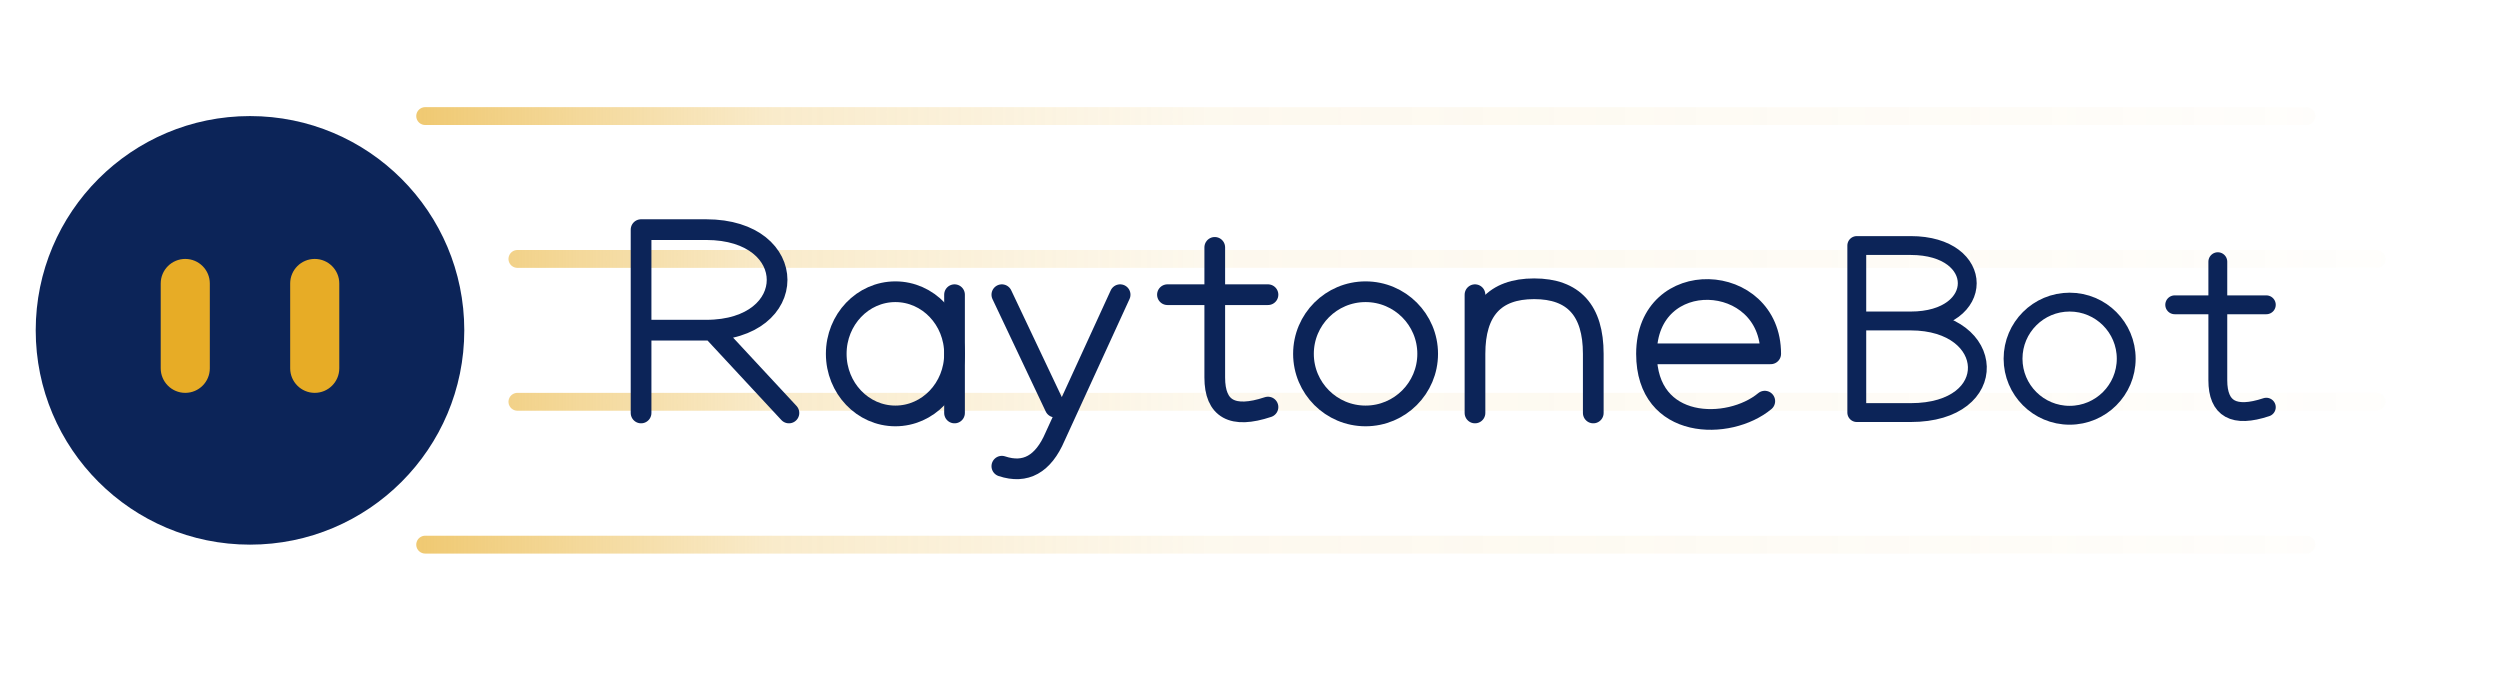
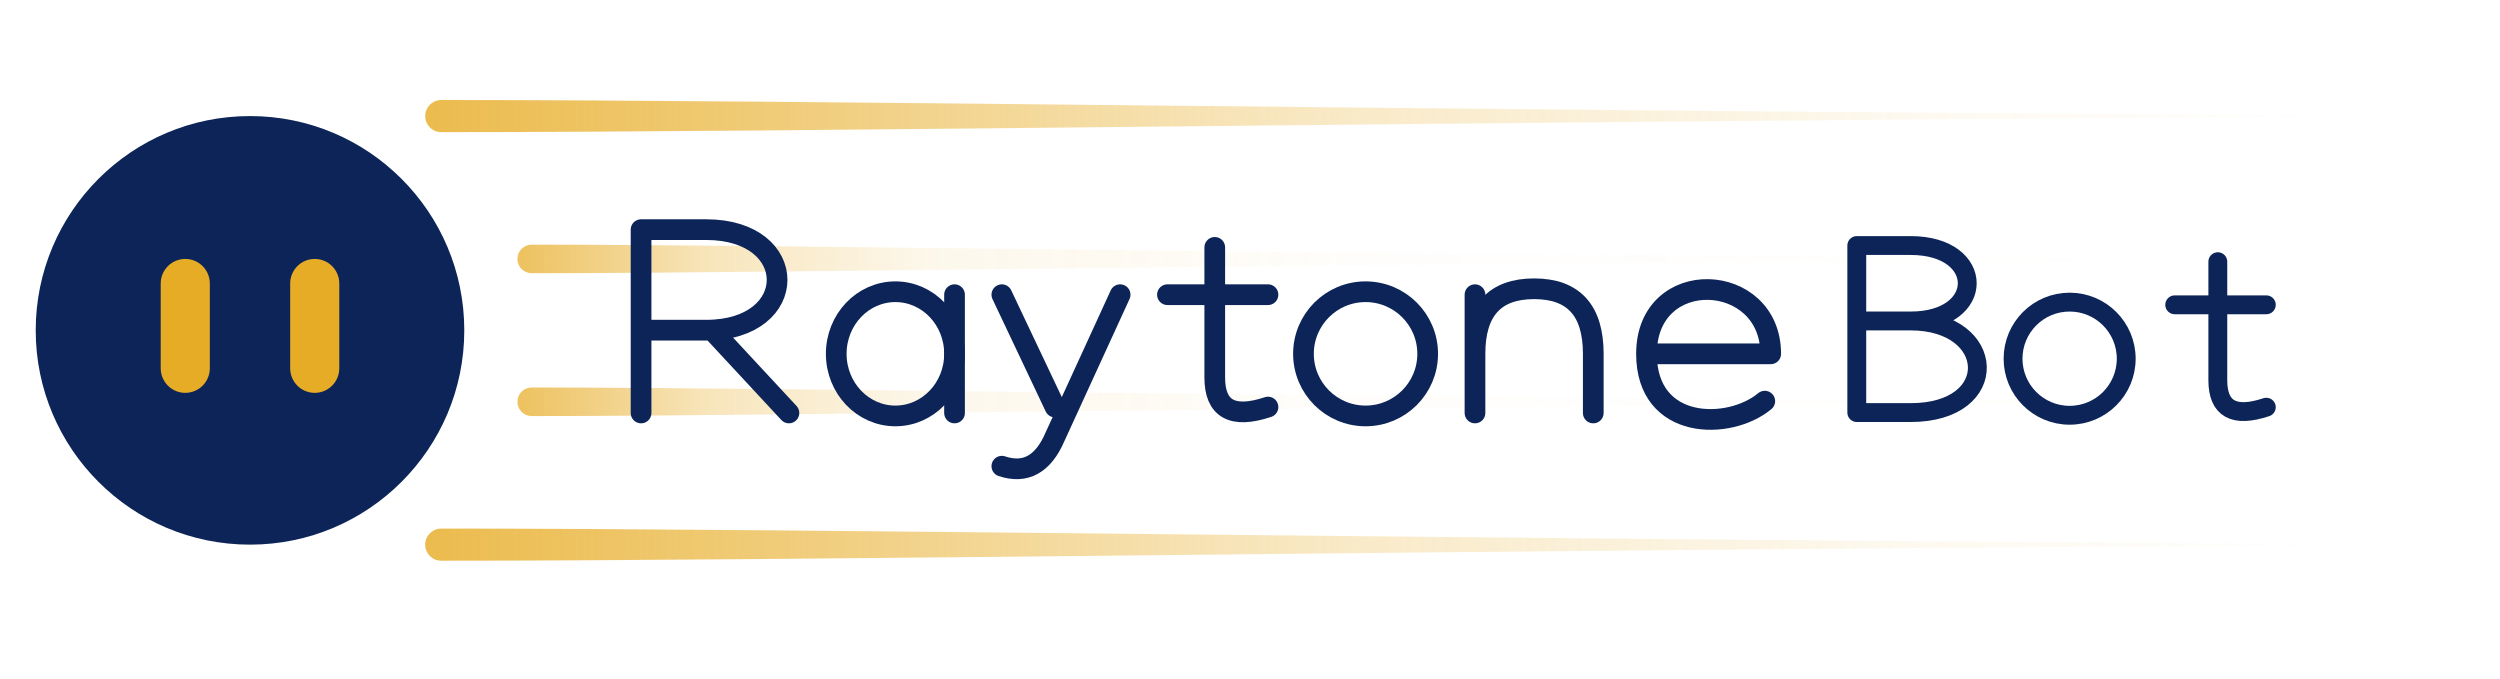
<svg xmlns="http://www.w3.org/2000/svg" width="280" height="76" viewBox="0 0 280 76" color="#0C2458" role="img" aria-labelledby="title">
  <defs>
-     <linearGradient id="ray-fade" x1="47" y1="0" x2="267" y2="0" gradientUnits="userSpaceOnUse">
-       <stop offset="0" stop-color="#E7AC26" stop-opacity=".65" />
-       <stop offset=".18" stop-color="#E7AC26" stop-opacity=".24" />
-       <stop offset=".4" stop-color="#E7AC26" stop-opacity=".08" />
-       <stop offset="1" stop-color="#E7AC26" stop-opacity=".015" />
+     <linearGradient id="ray-outer-fade" x1="47" y1="0" x2="267" y2="0" gradientUnits="userSpaceOnUse">
+       <stop offset="0" stop-color="#E7AC26" stop-opacity=".82" />
+       <stop offset=".18" stop-color="#E7AC26" stop-opacity=".62" />
+       <stop offset=".48" stop-color="#E7AC26" stop-opacity=".25" />
+       <stop offset=".76" stop-color="#E7AC26" stop-opacity=".07" />
+       <stop offset="1" stop-color="#E7AC26" stop-opacity="0" />
+     </linearGradient>
+     <linearGradient id="ray-inner-fade" x1="58" y1="0" x2="267" y2="0" gradientUnits="userSpaceOnUse">
+       <stop offset="0" stop-color="#E7AC26" stop-opacity=".74" />
+       <stop offset=".1" stop-color="#E7AC26" stop-opacity=".32" />
+       <stop offset=".22" stop-color="#E7AC26" stop-opacity=".09" />
+       <stop offset=".44" stop-color="#E7AC26" stop-opacity=".02" />
+       <stop offset="1" stop-color="#E7AC26" stop-opacity="0" />
    </linearGradient>
  </defs>
-   <g fill="none" stroke="url(#ray-fade)" stroke-width="2" stroke-linecap="round">
-     <path d="M47.62 13H258.32" />
-     <path d="M57.95 29H266.20" />
-     <path d="M57.95 45H266.20" />
-     <path d="M47.62 61H258.32" />
+   <g fill="url(#ray-outer-fade)">
+     <path d="M49.42 11.2C90 11.2 160 12.35 258.32 12.92Q258.4 13 258.32 13.08C160 13.65 90 14.8 49.42 14.8A1.8 1.8 0 0 1 49.42 11.2Z" />
+     <path d="M49.42 59.2C90 59.2 160 60.35 258.32 60.92Q258.4 61 258.32 61.08C160 61.65 90 62.8 49.42 62.8A1.8 1.8 0 0 1 49.42 59.2Z" />
+   </g>
+   <g fill="url(#ray-inner-fade)">
+     <path d="M59.55 27.4C91 27.4 148 28.65 266.2 28.96Q266.24 29 266.2 29.04C148 29.35 91 30.6 59.55 30.6A1.6 1.6 0 0 1 59.55 27.4Z" />
+     <path d="M59.55 43.4C91 43.4 148 44.65 266.2 44.96Q266.24 45 266.2 45.04C148 45.35 91 46.6 59.55 46.6A1.6 1.6 0 0 1 59.55 43.4Z" />
  </g>
  <circle cx="28" cy="37" r="24" fill="#0C2458" />
  <g fill="#E7AC26">
    <rect x="18" y="29" width="5.5" height="15" rx="2.75" />
    <rect x="32.5" y="29" width="5.5" height="15" rx="2.75" />
  </g>
  <g transform="translate(12 5) scale(.92)">
    <g fill="none" stroke="currentColor" stroke-width="3.5" stroke-linecap="round" stroke-linejoin="round" transform="translate(65 21.8) scale(.72)">
      <path d="M0 32V1H11C27 1 27 18 11 18H0M12 18L25 32" />
      <g transform="translate(33)">
        <path d="M20 12V32" />
        <ellipse cx="10" cy="22" rx="10" ry="10.5" />
      </g>
      <path transform="translate(61)" d="M0 12L9 31M20 12L9 36Q6 43 0 41" />
      <path transform="translate(89)" d="M8 4V26Q8 34 17 31M0 12H17" />
      <ellipse transform="translate(112)" cx="10.5" cy="22" rx="10.5" ry="10.5" />
      <path transform="translate(141)" d="M0 32V12M0 22Q0 11 10 11Q20 11 20 22V32" />
      <path transform="translate(170)" d="M0 22H21C21 8 0 7 0 22C0 35 14 35 20 30" />
    </g>
    <g fill="none" stroke="currentColor" stroke-width="3.5" stroke-linecap="round" stroke-linejoin="round" transform="translate(213 23.8) scale(.656)">
      <path d="M0 32V1H10C24 1 24 15 10 15H0M10 15C26 15 27 32 10 32H0" />
      <ellipse transform="translate(29)" cx="10.5" cy="22" rx="10.5" ry="10.5" />
      <path transform="translate(59)" d="M8 4V26Q8 34 17 31M0 12H17" />
    </g>
  </g>
</svg>
